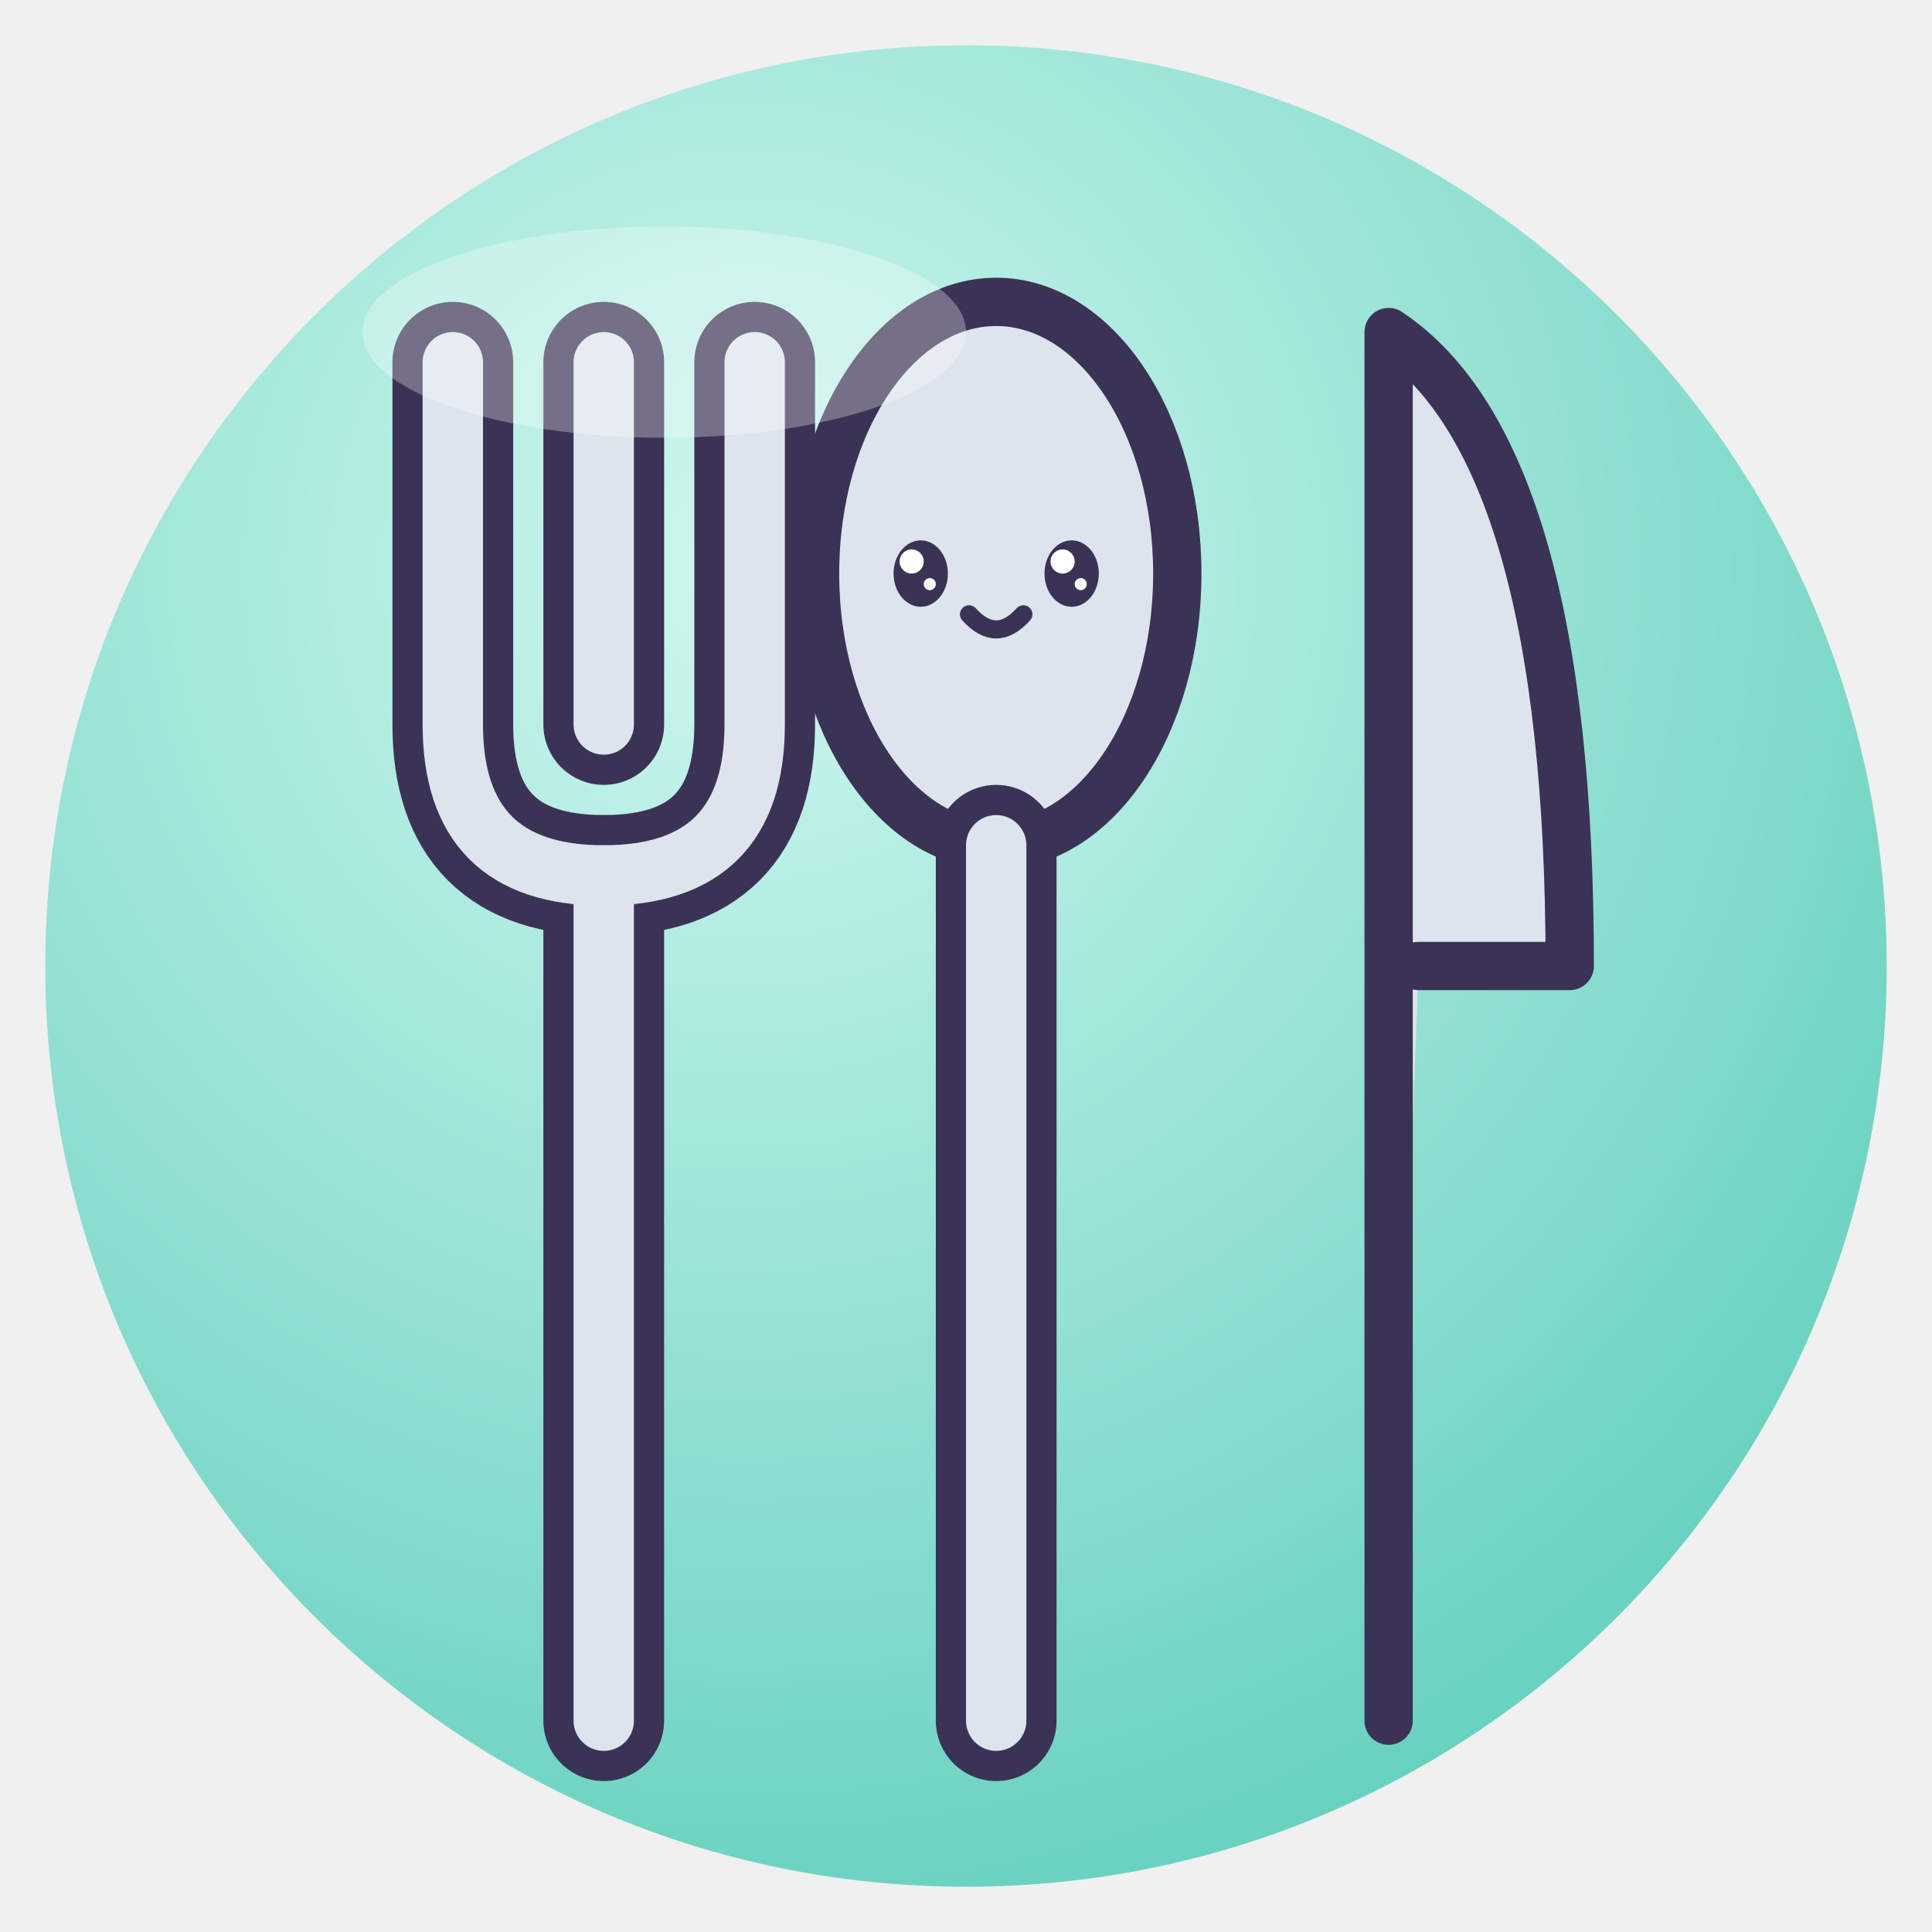
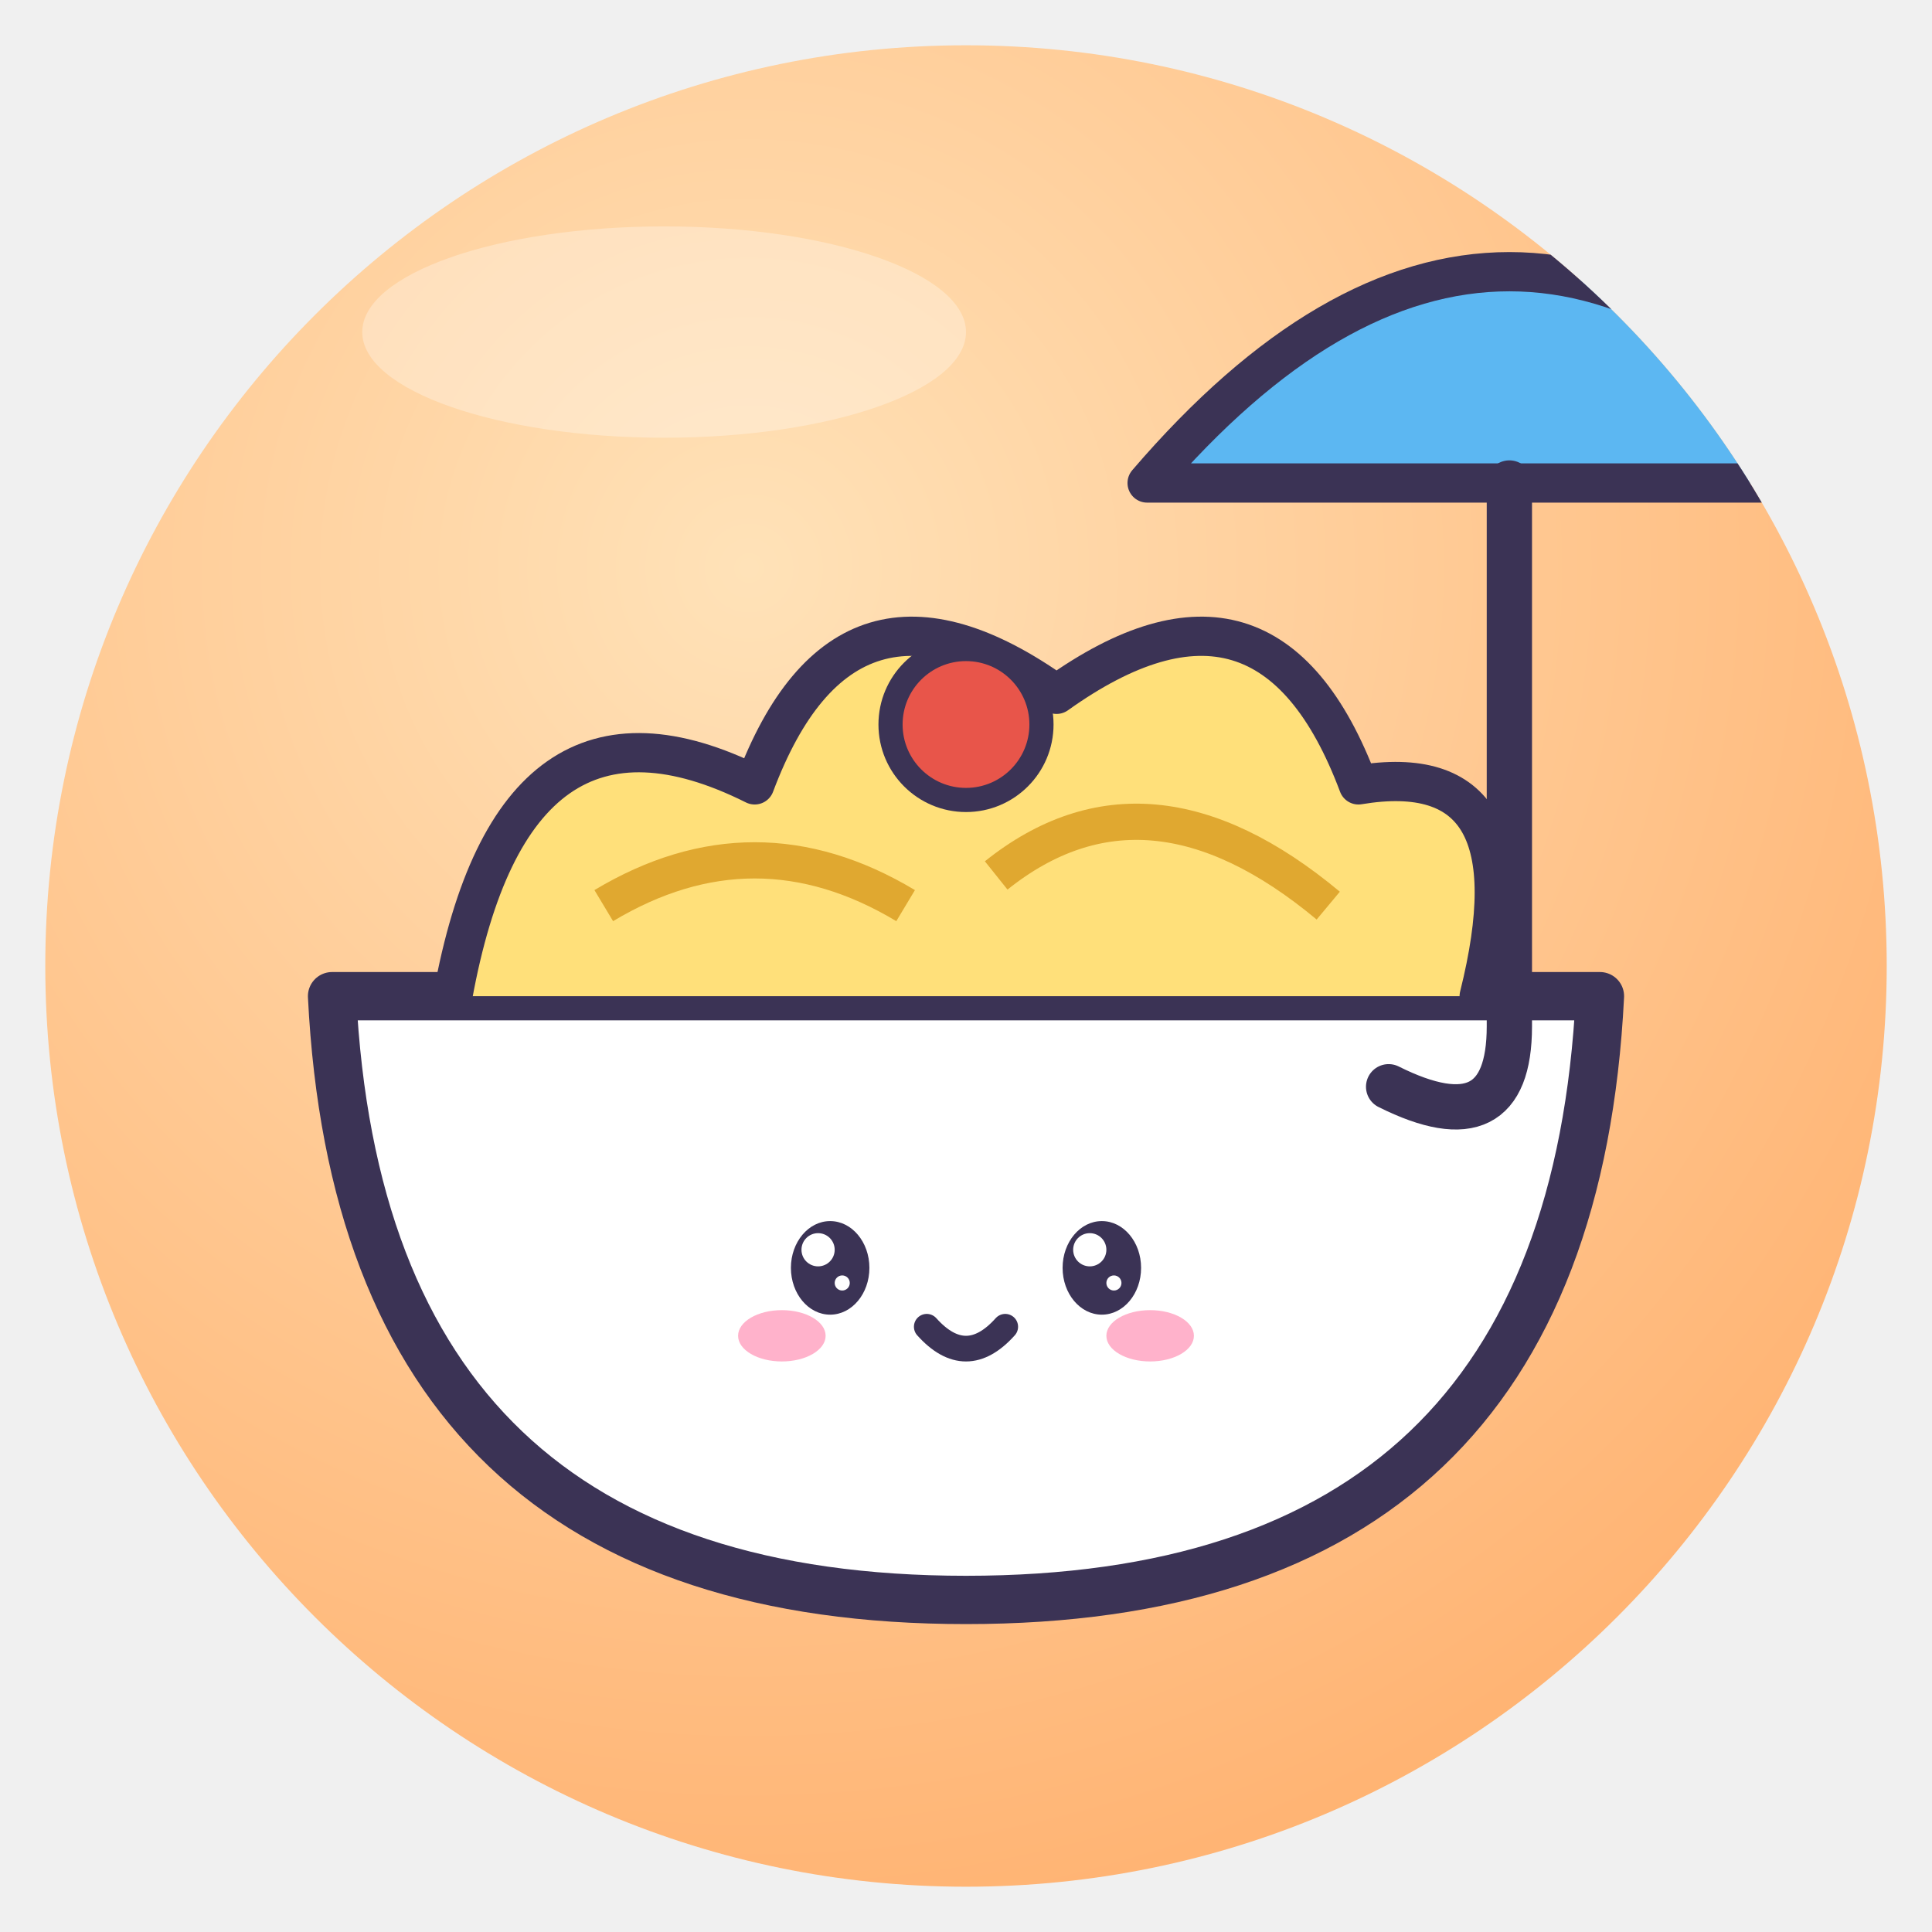
<svg xmlns="http://www.w3.org/2000/svg" viewBox="0 0 128 128" width="128" height="128">
  <defs>
    <radialGradient id="g" cx="38%" cy="28%" r="85%">
-       <stop offset="0" stop-color="#CFF7EF" />
-       <stop offset="1" stop-color="#5CCDBA" />
+       <stop offset="0" stop-color="#FFE2B8" />
+       <stop offset="1" stop-color="#FFAE6B" />
    </radialGradient>
    <clipPath id="c">
      <circle cx="64" cy="64" r="61" />
    </clipPath>
  </defs>
  <circle cx="64" cy="64" r="61" fill="url(#g)" />
  <g clip-path="url(#c)">
-     <path d="M30 24 V48 Q30 58 40 58 V114 M40 24 V48 M50 24 V48 Q50 58 40 58" fill="none" stroke="#3B3355" stroke-width="8" stroke-linecap="round" />
-     <path d="M30 24 V48 Q30 58 40 58 V114 M40 24 V48 M50 24 V48 Q50 58 40 58" fill="none" stroke="#DDE4EE" stroke-width="4" stroke-linecap="round" />
-     <ellipse cx="66" cy="38" rx="12" ry="18" fill="#DDE4EE" stroke="#3B3355" stroke-width="3.2" stroke-linejoin="round" stroke-linecap="round" />
-     <path d="M66 56 V114" stroke="#3B3355" stroke-width="8" stroke-linecap="round" />
-     <path d="M66 56 V114" stroke="#DDE4EE" stroke-width="4" stroke-linecap="round" />
-     <path d="M92 114 V22 Q104 30 104 64 H94" fill="#DDE4EE" stroke="#3B3355" stroke-width="3.2" stroke-linejoin="round" stroke-linecap="round" />
-     <ellipse cx="61" cy="38" rx="1.8" ry="2.2" fill="#3B3355" />
-     <circle cx="60.4" cy="37.2" r="0.8" fill="#fff" />
-     <circle cx="61.6" cy="38.7" r="0.4" fill="#fff" />
-     <ellipse cx="71" cy="38" rx="1.8" ry="2.2" fill="#3B3355" />
-     <circle cx="70.4" cy="37.2" r="0.8" fill="#fff" />
-     <circle cx="71.6" cy="38.7" r="0.4" fill="#fff" />
-     <path d="M64.2 40.7 Q66 42.7 67.8 40.7" fill="none" stroke="#3B3355" stroke-linejoin="round" stroke-linecap="round" stroke-width="1.2" />
+     <path d="M22 66 H106 Q104 106 64 106 Q24 106 22 66Z" fill="#fff" stroke="#3B3355" stroke-width="3.2" stroke-linejoin="round" stroke-linecap="round" />
+     <path d="M30 66 Q34 44 50 52 Q56 36 70 46 Q84 36 90 52 Q102 50 98 66" fill="#FFE07A" stroke="#3B3355" stroke-linejoin="round" stroke-linecap="round" stroke-width="2.6" />
+     <path d="M40 60 Q50 54 60 60 M66 58 Q76 50 88 60" fill="none" stroke="#E0A830" stroke-width="2.4" />
+     <circle cx="64" cy="48" r="5" fill="#E8554A" stroke="#3B3355" stroke-linejoin="round" stroke-linecap="round" stroke-width="1.6" />
+     <ellipse cx="55" cy="84" rx="2.6" ry="3.1" fill="#3B3355" />
+     <circle cx="54.2" cy="82.8" r="1.1" fill="#fff" />
+     <circle cx="55.8" cy="85.0" r="0.5" fill="#fff" />
+     <ellipse cx="73" cy="84" rx="2.6" ry="3.1" fill="#3B3355" />
+     <circle cx="72.2" cy="82.8" r="1.1" fill="#fff" />
+     <circle cx="73.8" cy="85.0" r="0.5" fill="#fff" />
+     <ellipse cx="51.8" cy="88.5" rx="2.9" ry="1.7" fill="#FF7FA8" opacity=".6" />
+     <ellipse cx="76.2" cy="88.5" rx="2.9" ry="1.7" fill="#FF7FA8" opacity=".6" />
+     <path d="M61.4 87.9 Q64 90.8 66.6 87.9" fill="none" stroke="#3B3355" stroke-linejoin="round" stroke-linecap="round" stroke-width="1.7" />
+     <path d="M76 32 Q100 4 124 32Z" fill="#5CB7F2" stroke="#3B3355" stroke-linejoin="round" stroke-linecap="round" stroke-width="2.6" />
+     <path d="M100 32 V68 Q100 76 92 72" fill="none" stroke="#3B3355" stroke-linejoin="round" stroke-linecap="round" stroke-width="3" />
  </g>
  <ellipse cx="44" cy="22" rx="20" ry="7" fill="#fff" opacity=".3" />
</svg>
